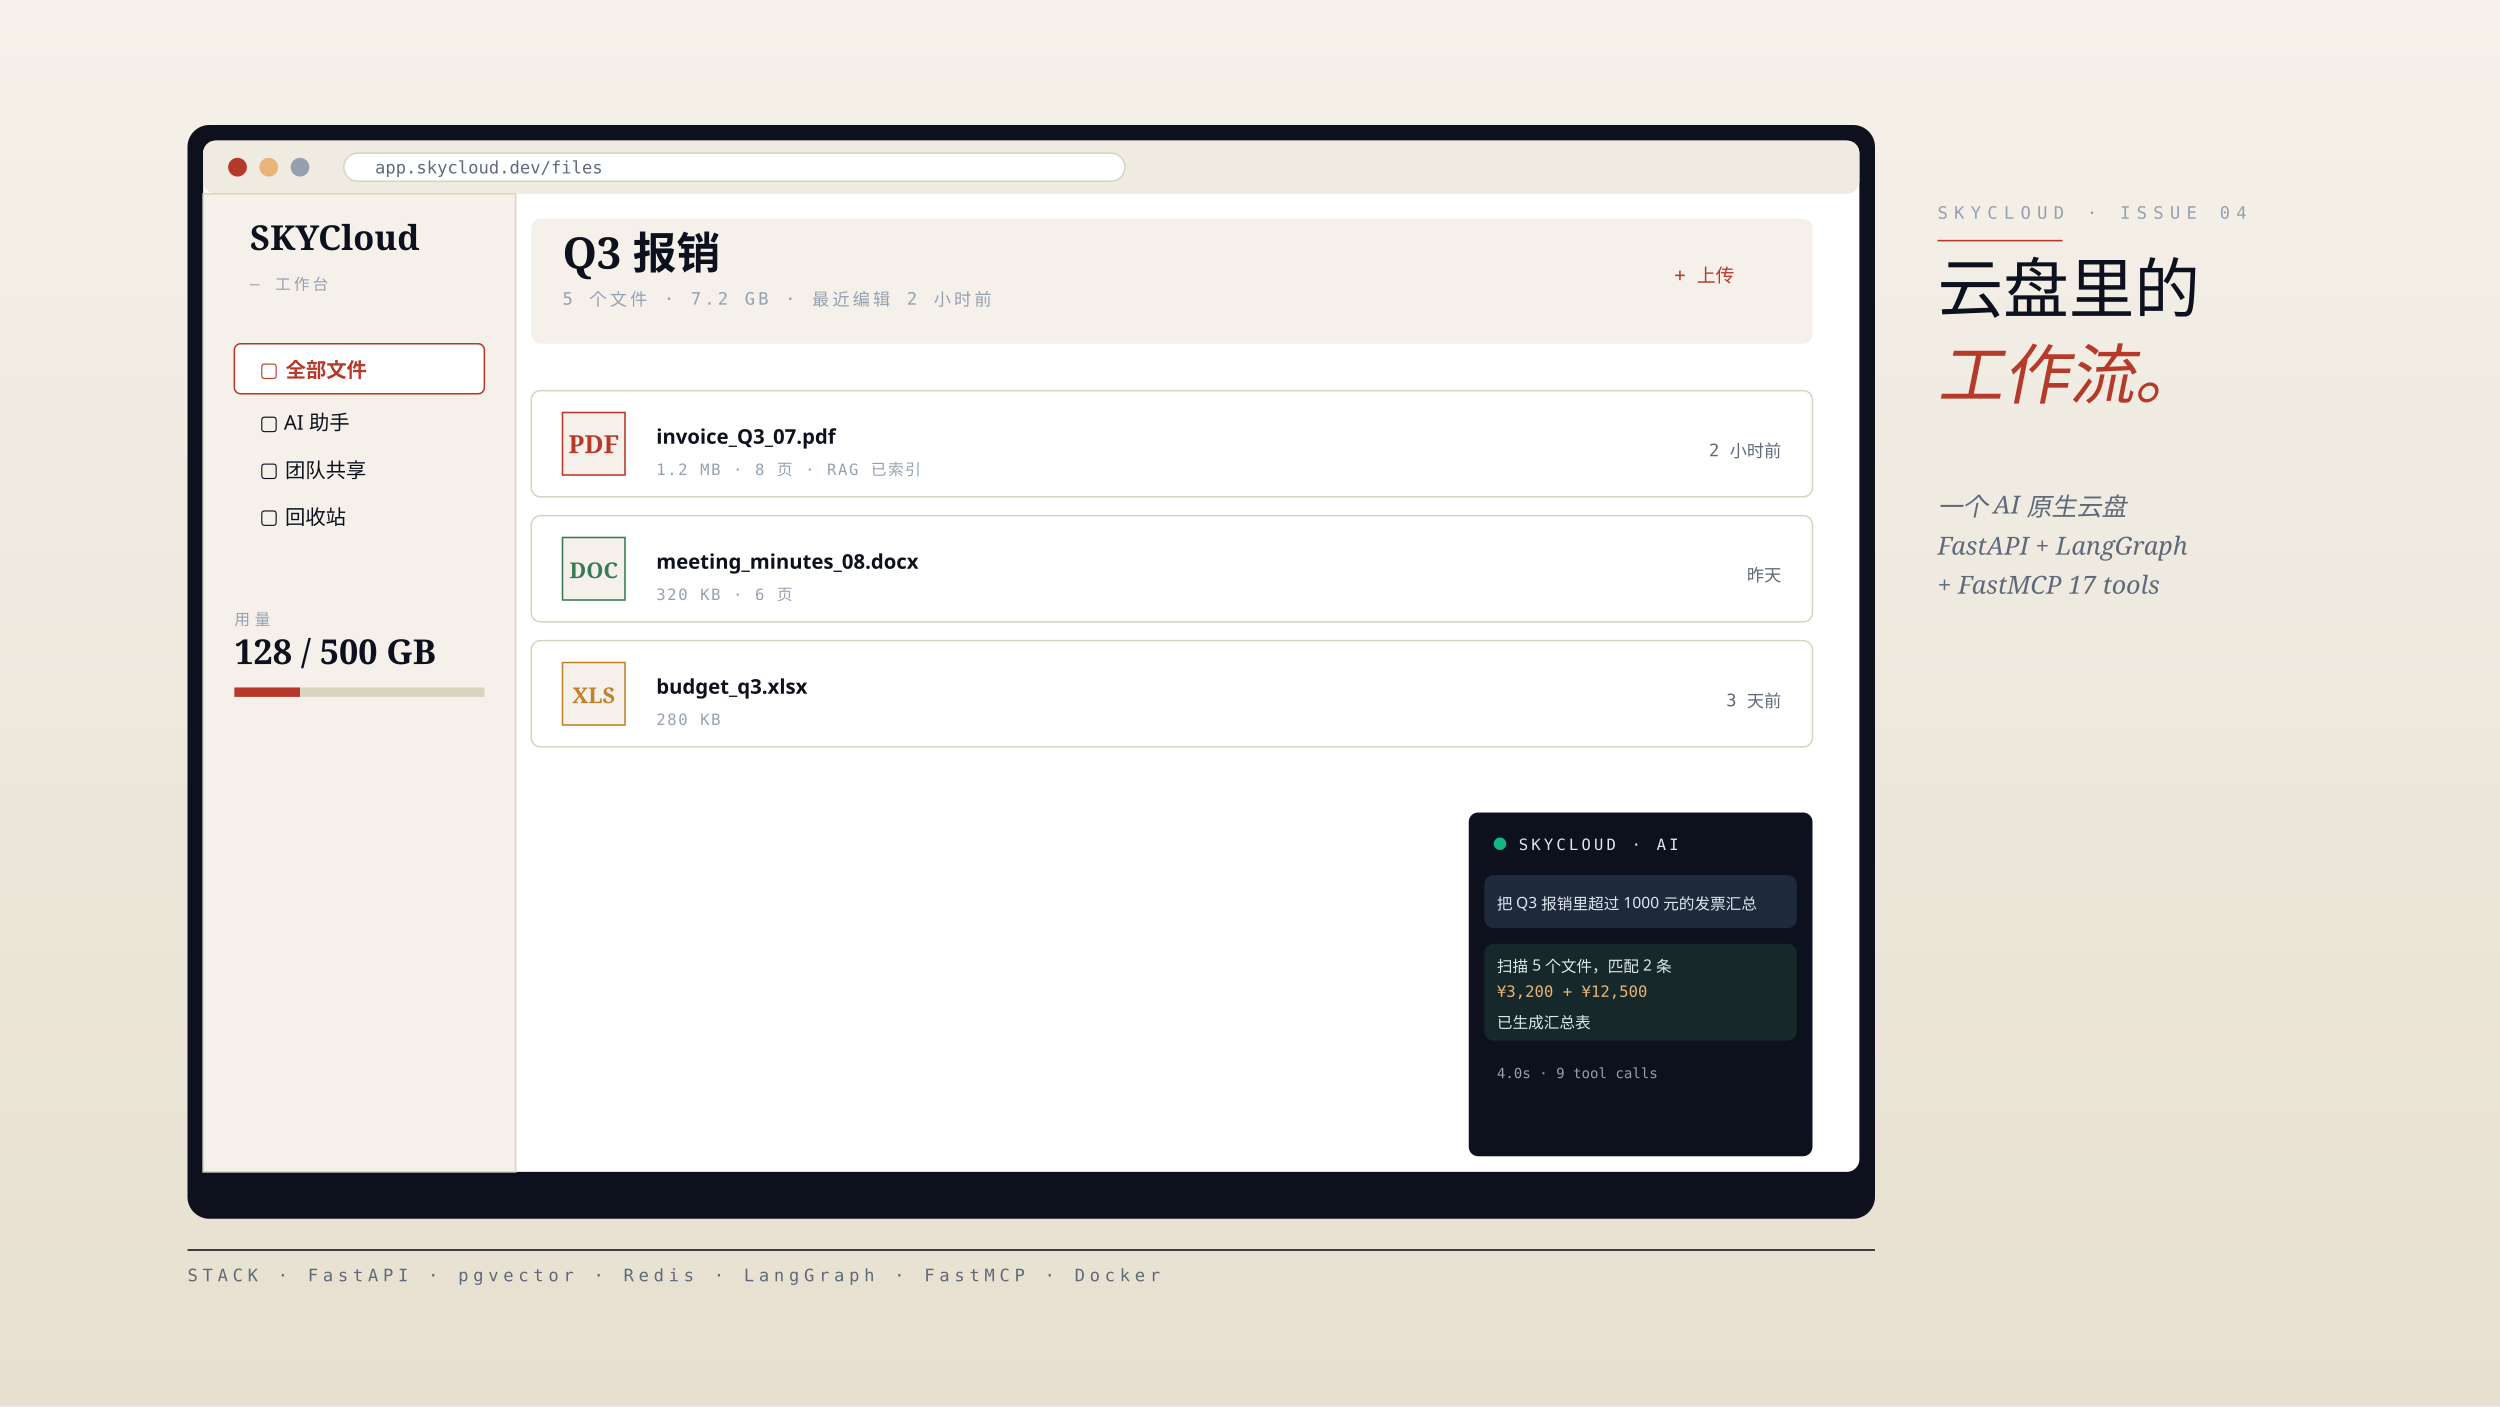
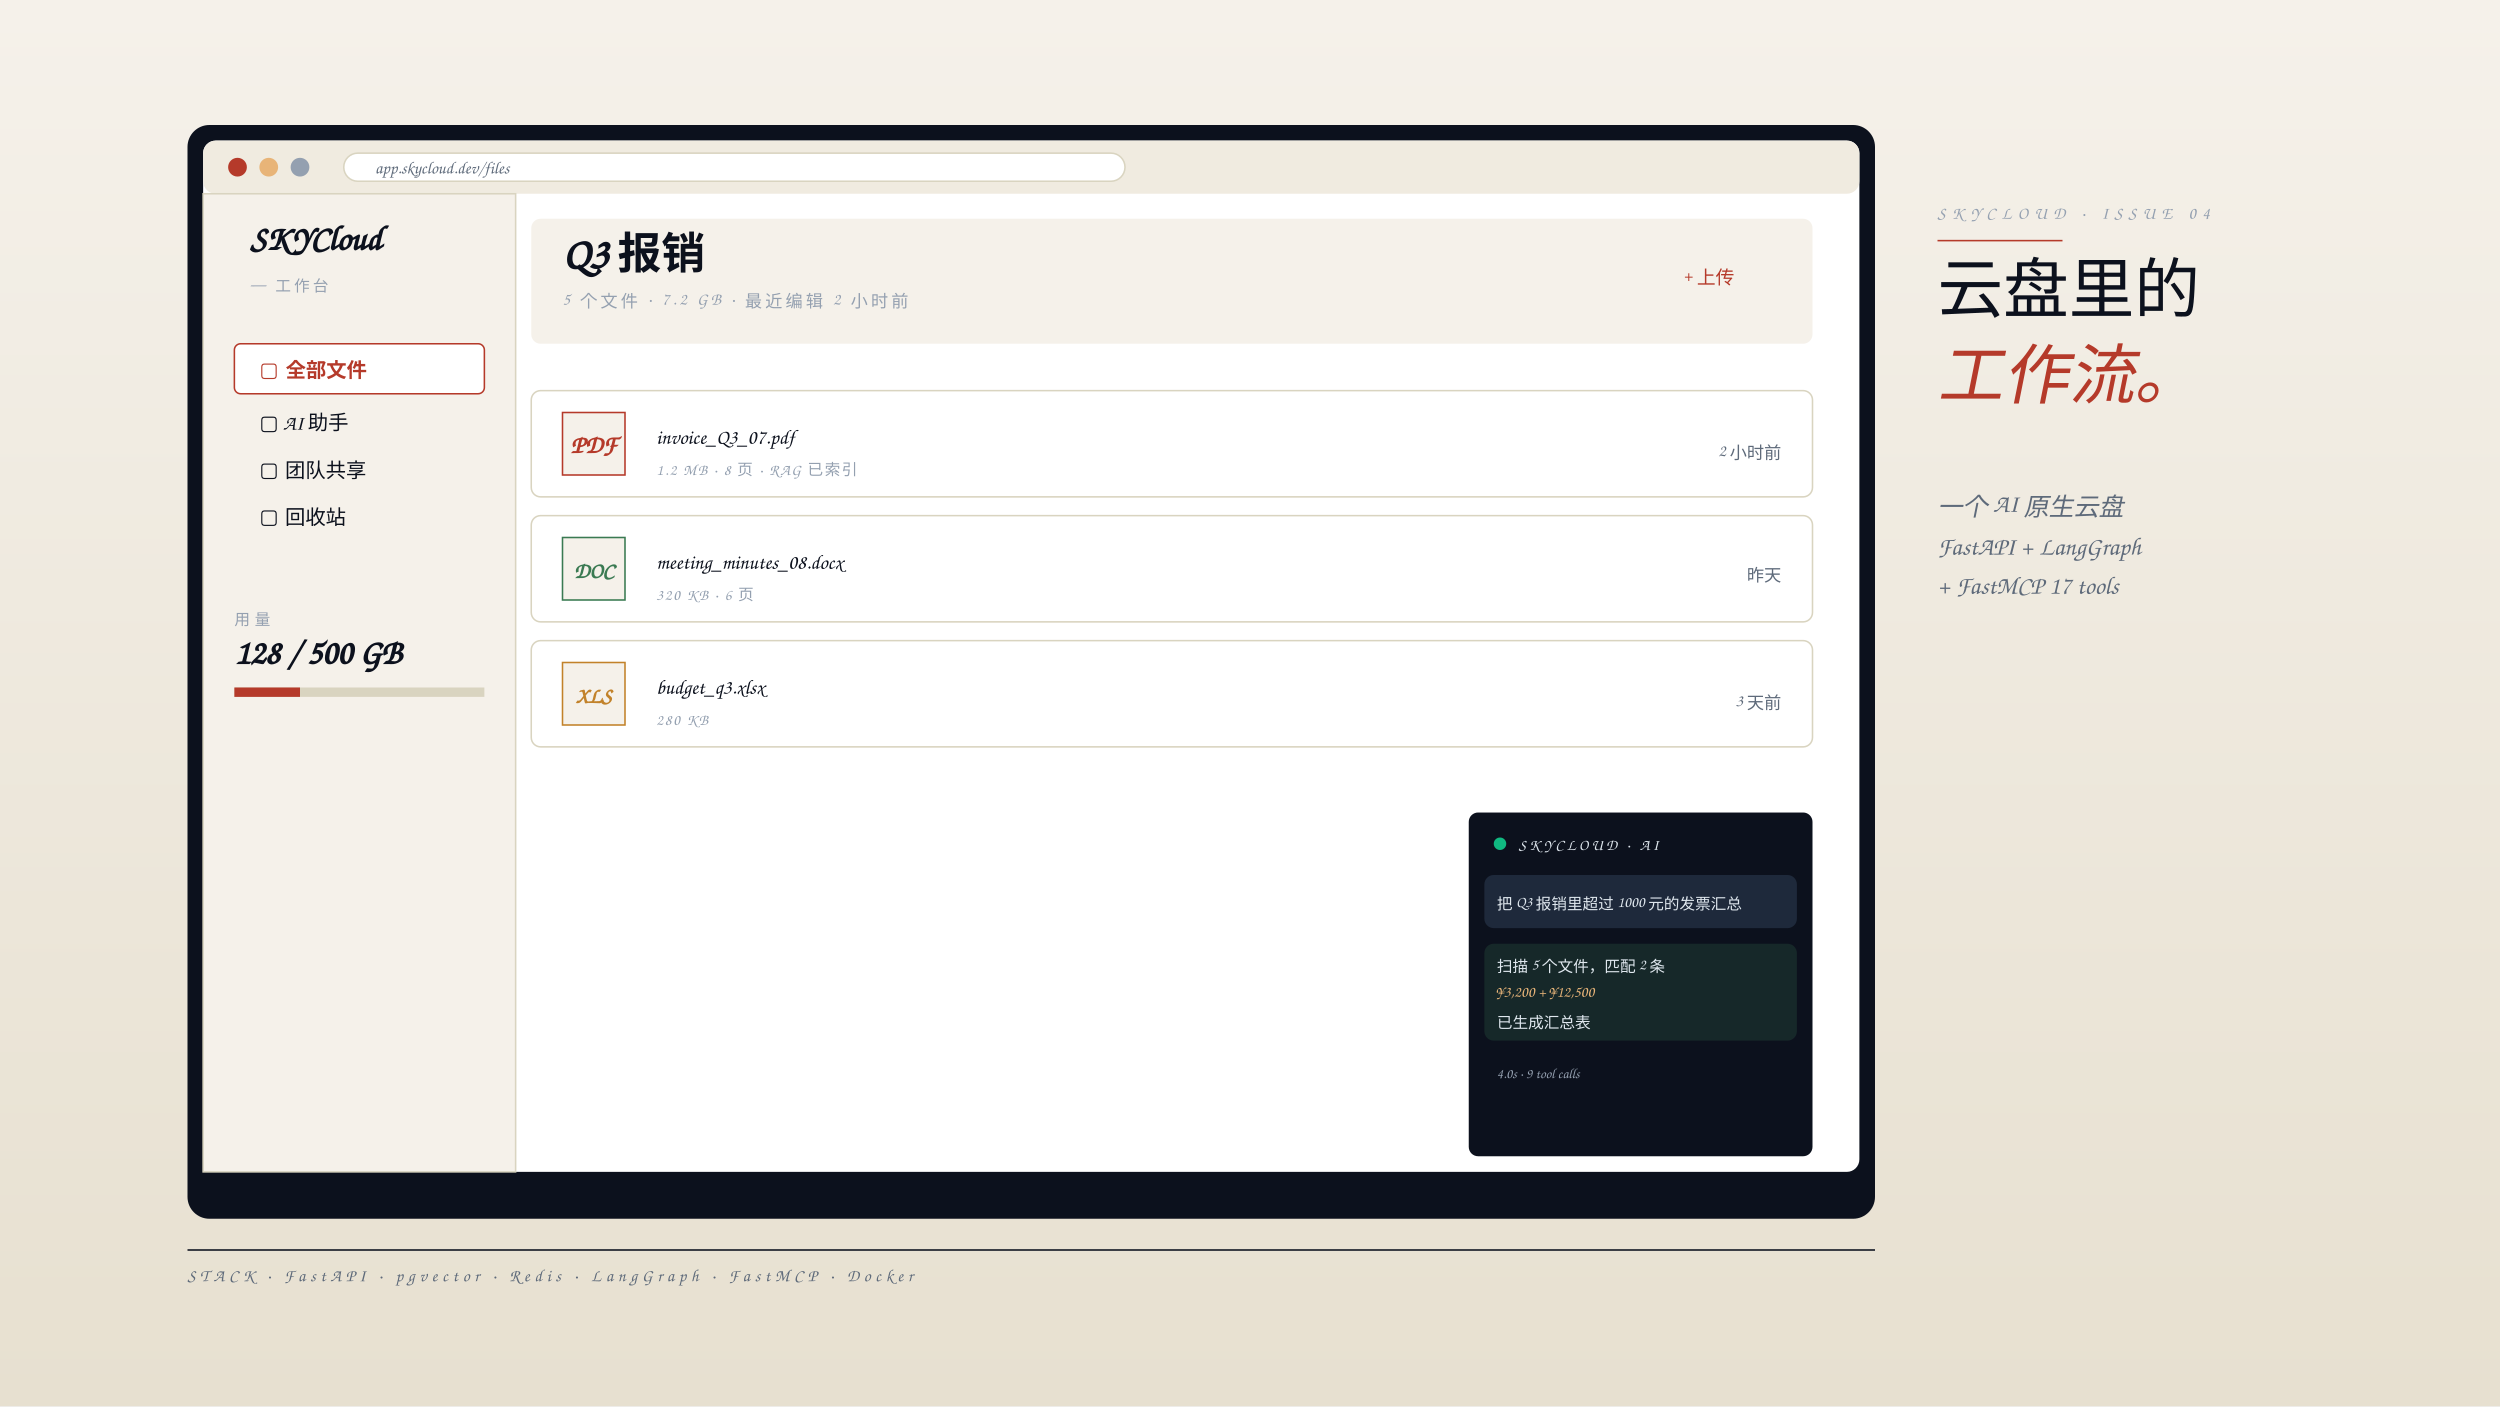
<svg xmlns="http://www.w3.org/2000/svg" viewBox="0 0 1600 900" width="1600" height="900">
  <defs>
    <linearGradient id="pagebg" x1="0%" y1="0%" x2="0%" y2="100%">
      <stop offset="0%" stop-color="#f5f1ea" />
      <stop offset="100%" stop-color="#e7e0d0" />
    </linearGradient>
  </defs>
  <rect width="1600" height="900" fill="url(#pagebg)" />
  <g transform="translate(120,80)">
    <rect width="1080" height="700" rx="14" fill="#0c111d" />
    <rect x="10" y="10" width="1060" height="660" rx="8" fill="#fff" />
    <rect x="10" y="10" width="1060" height="34" rx="8" fill="#f0ebe0" />
    <circle cx="32" cy="27" r="6" fill="#b53a2a" />
    <circle cx="52" cy="27" r="6" fill="#e8b478" />
    <circle cx="72" cy="27" r="6" fill="#94a0b0" />
    <rect x="100" y="18" width="500" height="18" rx="9" fill="#fff" stroke="#d9d4c0" />
-     <text x="120" y="31" font-family="JetBrains Mono, monospace" font-size="11" fill="#5e6a7a">app.skycloud.dev/files</text>
+     <text x="120" y="31" font-family="'Comic Sans MS', 'Comic Neue', 'Noto Sans SC', cursive" font-size="11" fill="#5e6a7a">app.skycloud.dev/files</text>
    <rect x="10" y="44" width="200" height="626" fill="#f5f1ea" stroke="#d9d4c0" />
-     <text x="40" y="80" font-family="Noto Serif SC, serif" font-size="22" font-weight="700" fill="#0c111d">SKYCloud</text>
-     <text x="40" y="105" font-family="JetBrains Mono, monospace" font-size="10" letter-spacing="2" fill="#94a0b0">— 工作台</text>
-     <g font-family="Noto Sans SC, sans-serif" font-size="13" fill="#0c111d">
+     <text x="40" y="80" font-family="'Comic Sans MS', 'Comic Neue', 'Noto Sans SC', cursive" font-size="22" font-weight="700" fill="#0c111d">SKYCloud</text>
+     <text x="40" y="105" font-family="'Comic Sans MS', 'Comic Neue', 'Noto Sans SC', cursive" font-size="10" letter-spacing="2" fill="#94a0b0">— 工作台</text>
+     <g font-family="'Comic Sans MS', 'Comic Neue', 'Noto Sans SC', cursive" font-size="13" fill="#0c111d">
      <rect x="30" y="140" width="160" height="32" rx="4" fill="#fff" stroke="#b53a2a" />
      <text x="46" y="161" fill="#b53a2a" font-weight="600">▢ 全部文件</text>
      <text x="46" y="195">▢ AI 助手</text>
      <text x="46" y="225">▢ 团队共享</text>
      <text x="46" y="255">▢ 回收站</text>
    </g>
-     <text x="30" y="320" font-family="JetBrains Mono, monospace" font-size="10" letter-spacing="3" fill="#94a0b0">用量</text>
-     <text x="30" y="345" font-family="Noto Serif SC, serif" font-size="22" font-weight="700" fill="#0c111d">128 / 500 GB</text>
+     <text x="30" y="320" font-family="'Comic Sans MS', 'Comic Neue', 'Noto Sans SC', cursive" font-size="10" letter-spacing="3" fill="#94a0b0">用量</text>
+     <text x="30" y="345" font-family="'Comic Sans MS', 'Comic Neue', 'Noto Sans SC', cursive" font-size="22" font-weight="700" fill="#0c111d">128 / 500 GB</text>
    <rect x="30" y="360" width="160" height="6" fill="#d9d4c0" />
    <rect x="30" y="360" width="42" height="6" fill="#b53a2a" />
    <rect x="220" y="60" width="820" height="80" rx="6" fill="#f5f1ea" />
-     <text x="240" y="92" font-family="Noto Serif SC, serif" font-size="28" font-weight="700" fill="#0c111d">Q3 报销</text>
-     <text x="240" y="115" font-family="JetBrains Mono, monospace" font-size="11" letter-spacing="2" fill="#94a0b0">5 个文件 · 7.2 GB · 最近编辑 2 小时前</text>
-     <text x="990" y="100" text-anchor="end" font-family="JetBrains Mono, monospace" font-size="12" fill="#b53a2a">+ 上传</text>
-     <g font-family="Noto Sans SC, sans-serif" font-size="13" fill="#0c111d">
+     <text x="240" y="92" font-family="'Comic Sans MS', 'Comic Neue', 'Noto Sans SC', cursive" font-size="28" font-weight="700" fill="#0c111d">Q3 报销</text>
+     <text x="240" y="115" font-family="'Comic Sans MS', 'Comic Neue', 'Noto Sans SC', cursive" font-size="11" letter-spacing="2" fill="#94a0b0">5 个文件 · 7.2 GB · 最近编辑 2 小时前</text>
+     <text x="990" y="100" text-anchor="end" font-family="'Comic Sans MS', 'Comic Neue', 'Noto Sans SC', cursive" font-size="12" fill="#b53a2a">+ 上传</text>
+     <g font-family="'Comic Sans MS', 'Comic Neue', 'Noto Sans SC', cursive" font-size="13" fill="#0c111d">
      <g transform="translate(220,170)">
        <rect width="820" height="68" rx="6" fill="#fff" stroke="#d9d4c0" />
        <rect x="20" y="14" width="40" height="40" fill="#f5f1ea" stroke="#b53a2a" />
-         <text x="40" y="40" text-anchor="middle" font-family="Noto Serif SC, serif" font-size="16" font-weight="700" fill="#b53a2a">PDF</text>
+         <text x="40" y="40" text-anchor="middle" font-family="'Comic Sans MS', 'Comic Neue', 'Noto Sans SC', cursive" font-size="16" font-weight="700" fill="#b53a2a">PDF</text>
        <text x="80" y="34" font-weight="600">invoice_Q3_07.pdf</text>
-         <text x="80" y="54" font-family="JetBrains Mono, monospace" font-size="10" fill="#94a0b0" letter-spacing="1">1.2 MB · 8 页 · RAG 已索引</text>
-         <text x="800" y="42" text-anchor="end" font-family="JetBrains Mono, monospace" font-size="11" fill="#5e6a7a">2 小时前</text>
+         <text x="80" y="54" font-family="'Comic Sans MS', 'Comic Neue', 'Noto Sans SC', cursive" font-size="10" fill="#94a0b0" letter-spacing="1">1.2 MB · 8 页 · RAG 已索引</text>
+         <text x="800" y="42" text-anchor="end" font-family="'Comic Sans MS', 'Comic Neue', 'Noto Sans SC', cursive" font-size="11" fill="#5e6a7a">2 小时前</text>
      </g>
      <g transform="translate(220,250)">
        <rect width="820" height="68" rx="6" fill="#fff" stroke="#d9d4c0" />
        <rect x="20" y="14" width="40" height="40" fill="#f5f1ea" stroke="#3a7a52" />
-         <text x="40" y="40" text-anchor="middle" font-family="Noto Serif SC, serif" font-size="14" font-weight="700" fill="#3a7a52">DOC</text>
+         <text x="40" y="40" text-anchor="middle" font-family="'Comic Sans MS', 'Comic Neue', 'Noto Sans SC', cursive" font-size="14" font-weight="700" fill="#3a7a52">DOC</text>
        <text x="80" y="34" font-weight="600">meeting_minutes_08.docx</text>
-         <text x="80" y="54" font-family="JetBrains Mono, monospace" font-size="10" fill="#94a0b0" letter-spacing="1">320 KB · 6 页</text>
-         <text x="800" y="42" text-anchor="end" font-family="JetBrains Mono, monospace" font-size="11" fill="#5e6a7a">昨天</text>
+         <text x="80" y="54" font-family="'Comic Sans MS', 'Comic Neue', 'Noto Sans SC', cursive" font-size="10" fill="#94a0b0" letter-spacing="1">320 KB · 6 页</text>
+         <text x="800" y="42" text-anchor="end" font-family="'Comic Sans MS', 'Comic Neue', 'Noto Sans SC', cursive" font-size="11" fill="#5e6a7a">昨天</text>
      </g>
      <g transform="translate(220,330)">
        <rect width="820" height="68" rx="6" fill="#fff" stroke="#d9d4c0" />
        <rect x="20" y="14" width="40" height="40" fill="#f5f1ea" stroke="#c2822a" />
-         <text x="40" y="40" text-anchor="middle" font-family="Noto Serif SC, serif" font-size="14" font-weight="700" fill="#c2822a">XLS</text>
+         <text x="40" y="40" text-anchor="middle" font-family="'Comic Sans MS', 'Comic Neue', 'Noto Sans SC', cursive" font-size="14" font-weight="700" fill="#c2822a">XLS</text>
        <text x="80" y="34" font-weight="600">budget_q3.xlsx</text>
-         <text x="80" y="54" font-family="JetBrains Mono, monospace" font-size="10" fill="#94a0b0" letter-spacing="1">280 KB</text>
-         <text x="800" y="42" text-anchor="end" font-family="JetBrains Mono, monospace" font-size="11" fill="#5e6a7a">3 天前</text>
+         <text x="80" y="54" font-family="'Comic Sans MS', 'Comic Neue', 'Noto Sans SC', cursive" font-size="10" fill="#94a0b0" letter-spacing="1">280 KB</text>
+         <text x="800" y="42" text-anchor="end" font-family="'Comic Sans MS', 'Comic Neue', 'Noto Sans SC', cursive" font-size="11" fill="#5e6a7a">3 天前</text>
      </g>
    </g>
    <g transform="translate(820,440)">
      <rect width="220" height="220" rx="6" fill="#0c111d" />
      <circle cx="20" cy="20" r="4" fill="#10b981" />
-       <text x="32" y="24" font-family="JetBrains Mono, monospace" font-size="10" fill="#dfe7ee" letter-spacing="2">SKYCLOUD · AI</text>
+       <text x="32" y="24" font-family="'Comic Sans MS', 'Comic Neue', 'Noto Sans SC', cursive" font-size="10" fill="#dfe7ee" letter-spacing="2">SKYCLOUD · AI</text>
      <rect x="10" y="40" width="200" height="34" rx="6" fill="#1e293b" />
-       <text x="18" y="62" font-family="Noto Sans SC, sans-serif" font-size="10" fill="#dfe7ee">把 Q3 报销里超过 1000 元的发票汇总</text>
+       <text x="18" y="62" font-family="'Comic Sans MS', 'Comic Neue', 'Noto Sans SC', cursive" font-size="10" fill="#dfe7ee">把 Q3 报销里超过 1000 元的发票汇总</text>
      <rect x="10" y="84" width="200" height="62" rx="6" fill="#3a7a52" opacity="0.22" />
-       <text x="18" y="102" font-family="Noto Sans SC, sans-serif" font-size="10" fill="#dfe7ee">扫描 5 个文件，匹配 2 条</text>
-       <text x="18" y="118" font-family="JetBrains Mono, monospace" font-size="10" fill="#e8b478">¥3,200 + ¥12,500</text>
-       <text x="18" y="138" font-family="Noto Sans SC, sans-serif" font-size="10" fill="#dfe7ee">已生成汇总表</text>
-       <text x="18" y="170" font-family="JetBrains Mono, monospace" font-size="9" fill="#94a0b0">4.0s · 9 tool calls</text>
+       <text x="18" y="102" font-family="'Comic Sans MS', 'Comic Neue', 'Noto Sans SC', cursive" font-size="10" fill="#dfe7ee">扫描 5 个文件，匹配 2 条</text>
+       <text x="18" y="118" font-family="'Comic Sans MS', 'Comic Neue', 'Noto Sans SC', cursive" font-size="10" fill="#e8b478">¥3,200 + ¥12,500</text>
+       <text x="18" y="138" font-family="'Comic Sans MS', 'Comic Neue', 'Noto Sans SC', cursive" font-size="10" fill="#dfe7ee">已生成汇总表</text>
+       <text x="18" y="170" font-family="'Comic Sans MS', 'Comic Neue', 'Noto Sans SC', cursive" font-size="9" fill="#94a0b0">4.0s · 9 tool calls</text>
    </g>
  </g>
-   <g transform="translate(1240,140)" font-family="Noto Serif SC, serif" fill="#0c111d">
-     <text x="0" y="0" font-family="JetBrains Mono, monospace" font-size="11" letter-spacing="4" fill="#94a0b0">SKYCLOUD · ISSUE 04</text>
+   <g transform="translate(1240,140)" font-family="'Comic Sans MS', 'Comic Neue', 'Noto Sans SC', cursive" fill="#0c111d">
+     <text x="0" y="0" font-family="'Comic Sans MS', 'Comic Neue', 'Noto Sans SC', cursive" font-size="11" letter-spacing="4" fill="#94a0b0">SKYCLOUD · ISSUE 04</text>
    <line x1="0" y1="14" x2="80" y2="14" stroke="#b53a2a" stroke-width="1" />
-     <text x="0" y="60" font-family="Noto Serif SC, serif" font-size="42" font-weight="400" fill="#0c111d">云盘里的</text>
-     <text x="0" y="115" font-family="Noto Serif SC, serif" font-size="42" font-style="italic" fill="#b53a2a">工作流。</text>
-     <text x="0" y="190" font-family="Noto Serif SC, serif" font-size="16" font-style="italic" fill="#5e6a7a">一个 AI 原生云盘</text>
-     <text x="0" y="215" font-family="Noto Serif SC, serif" font-size="16" font-style="italic" fill="#5e6a7a">FastAPI + LangGraph</text>
-     <text x="0" y="240" font-family="Noto Serif SC, serif" font-size="16" font-style="italic" fill="#5e6a7a">+ FastMCP 17 tools</text>
+     <text x="0" y="60" font-family="'Comic Sans MS', 'Comic Neue', 'Noto Sans SC', cursive" font-size="42" font-weight="400" fill="#0c111d">云盘里的</text>
+     <text x="0" y="115" font-family="'Comic Sans MS', 'Comic Neue', 'Noto Sans SC', cursive" font-size="42" font-style="italic" fill="#b53a2a">工作流。</text>
+     <text x="0" y="190" font-family="'Comic Sans MS', 'Comic Neue', 'Noto Sans SC', cursive" font-size="16" font-style="italic" fill="#5e6a7a">一个 AI 原生云盘</text>
+     <text x="0" y="215" font-family="'Comic Sans MS', 'Comic Neue', 'Noto Sans SC', cursive" font-size="16" font-style="italic" fill="#5e6a7a">FastAPI + LangGraph</text>
+     <text x="0" y="240" font-family="'Comic Sans MS', 'Comic Neue', 'Noto Sans SC', cursive" font-size="16" font-style="italic" fill="#5e6a7a">+ FastMCP 17 tools</text>
  </g>
-   <g transform="translate(120,820)" font-family="JetBrains Mono, monospace" font-size="11" letter-spacing="3" fill="#5e6a7a">
+   <g transform="translate(120,820)" font-family="'Comic Sans MS', 'Comic Neue', 'Noto Sans SC', cursive" font-size="11" letter-spacing="3" fill="#5e6a7a">
    <line x1="0" y1="-20" x2="1080" y2="-20" stroke="#0c111d" />
    <text x="0" y="0">STACK · FastAPI · pgvector · Redis · LangGraph · FastMCP · Docker</text>
  </g>
</svg>
